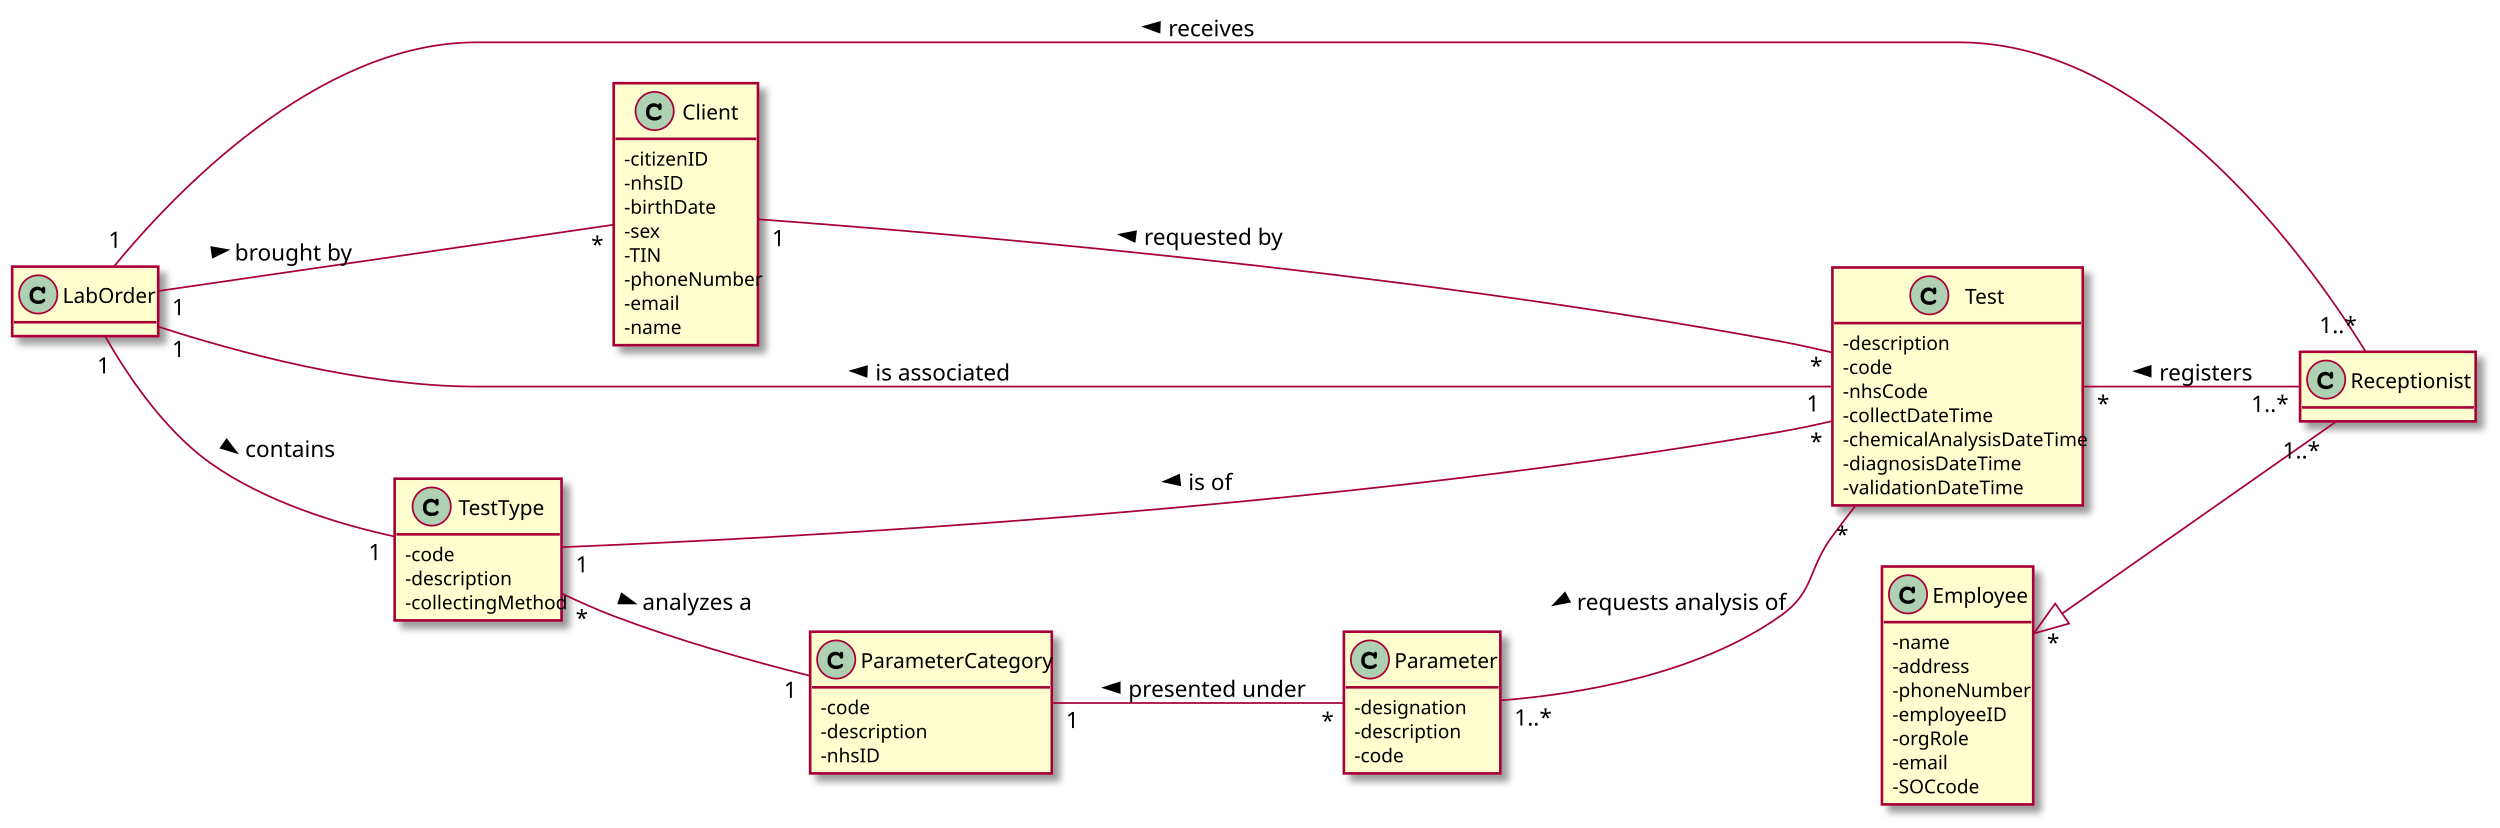
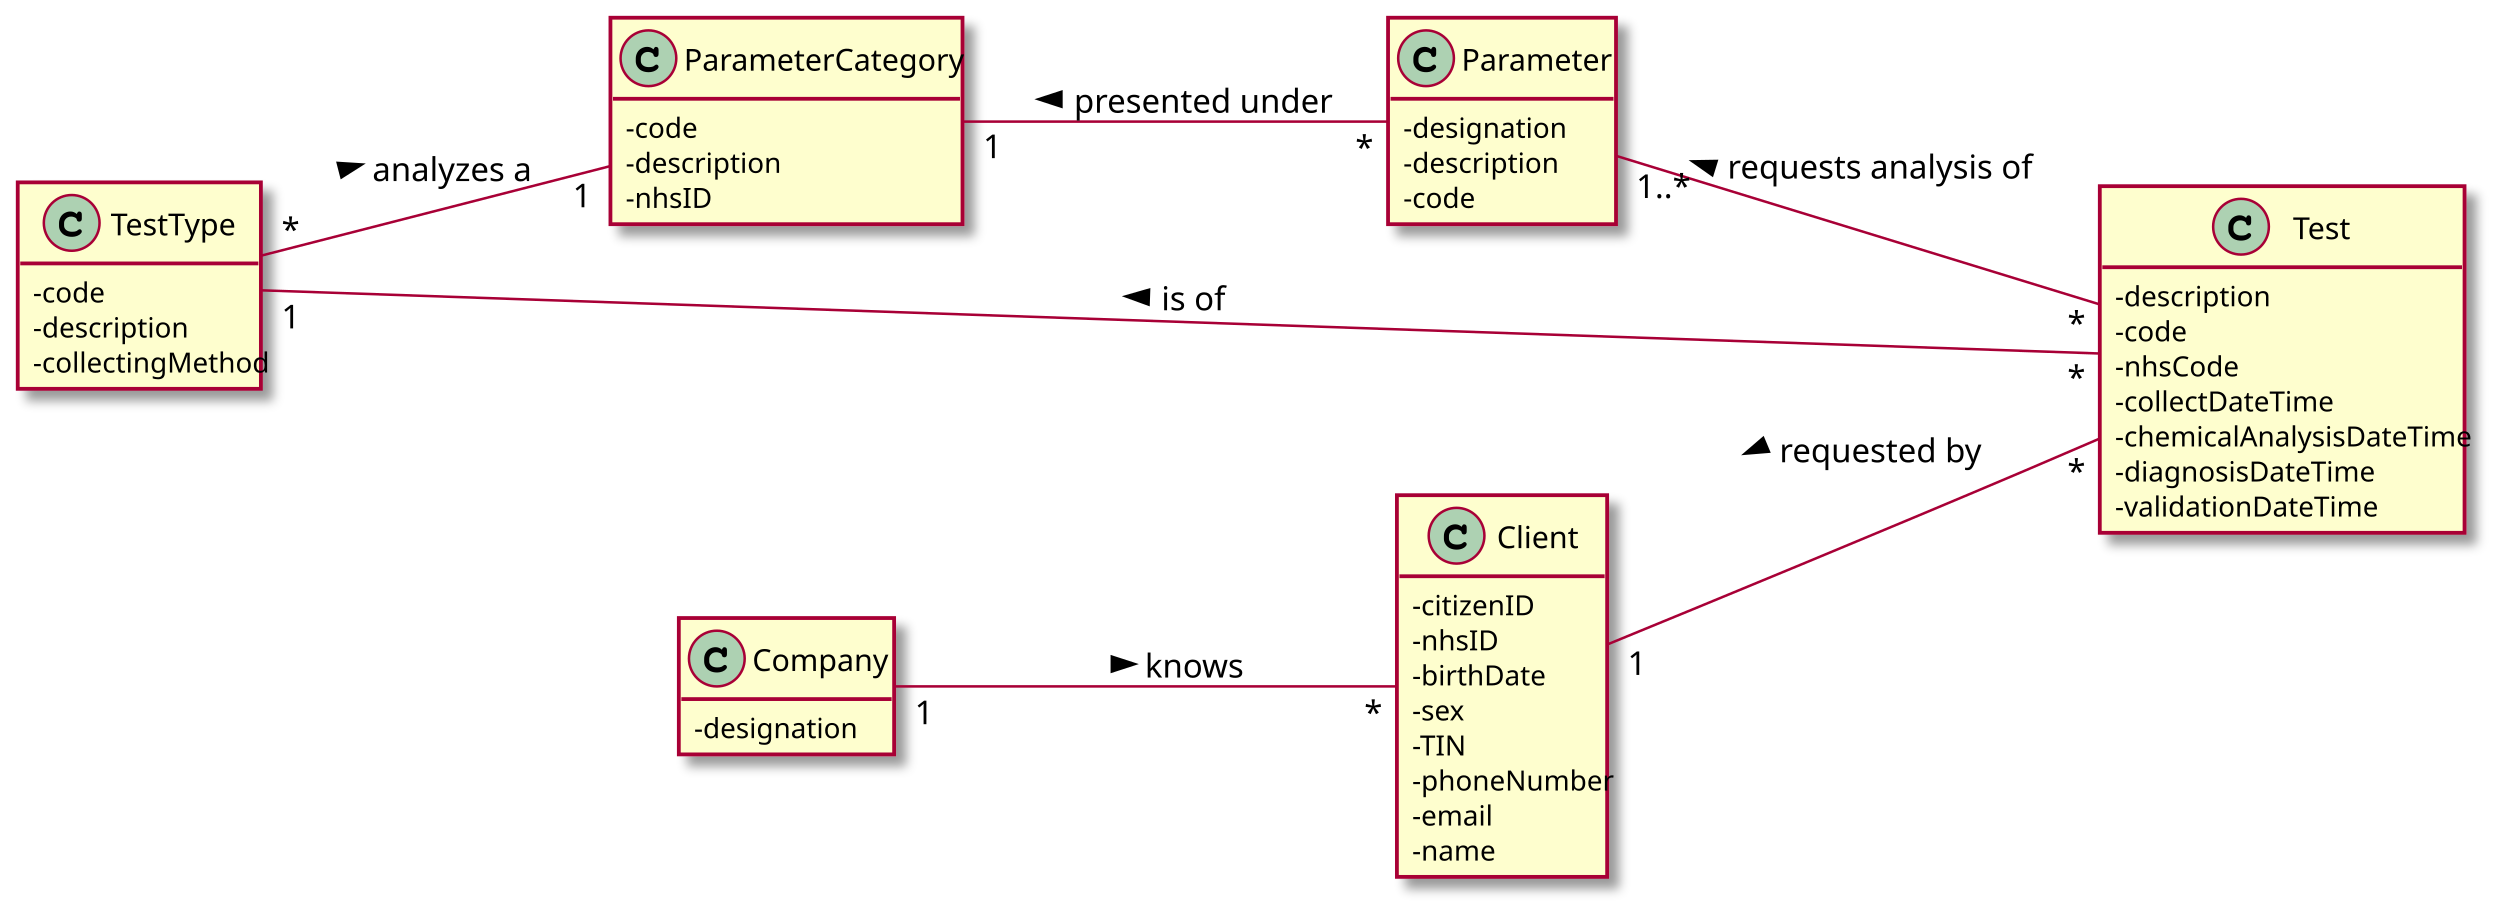
- <svg xmlns="http://www.w3.org/2000/svg" contentScriptType="application/ecmascript" contentStyleType="text/css" height="476px" preserveAspectRatio="none" style="width:1438px;height:476px;" version="1.1" viewBox="0 0 1438 476" width="1438px" zoomAndPan="magnify">
+ <svg xmlns="http://www.w3.org/2000/svg" contentScriptType="application/ecmascript" contentStyleType="text/css" height="360px" preserveAspectRatio="none" style="width:987px;height:360px;" version="1.1" viewBox="0 0 987 360" width="987px" zoomAndPan="magnify">
  <defs>
-     <filter height="300%" id="f10kpyje5a8ale" width="300%" x="-1" y="-1">
+     <filter height="300%" id="f1pniy5kfsr608" width="300%" x="-1" y="-1">
      <feGaussianBlur result="blurOut" stdDeviation="2.0" />
      <feColorMatrix in="blurOut" result="blurOut2" type="matrix" values="0 0 0 0 0 0 0 0 0 0 0 0 0 0 0 0 0 0 .4 0" />
      <feOffset dx="4.0" dy="4.0" in="blurOut2" result="blurOut3" />
      <feBlend in="SourceGraphic" in2="blurOut3" mode="normal" />
    </filter>
  </defs>
  <g>
-     <rect codeLine="42" fill="#FEFECE" filter="url(#f10kpyje5a8ale)" height="150.688" id="Client" style="stroke:#A80036;stroke-width:1.5;" width="83" x="353" y="47.856" />
-     <ellipse cx="376.55" cy="63.856" fill="#ADD1B2" rx="11" ry="11" style="stroke:#A80036;stroke-width:1.0;" />
-     <path d="M378.55,60.356 Q378.753,59.856 378.988,59.606 Q379.222,59.356 379.488,59.356 Q379.956,59.356 380.253,59.638 Q380.55,59.919 380.55,60.575 L380.55,62.138 Q380.55,62.794 380.269,63.075 Q379.988,63.356 379.55,63.356 Q379.159,63.356 378.909,63.185 Q378.659,63.013 378.55,62.56 Q378.503,62.247 378.331,62.075 Q378.019,61.747 377.456,61.56 Q376.894,61.356 376.331,61.356 Q375.628,61.356 375.034,61.638 Q374.456,61.919 374.003,62.544 Q373.55,63.169 373.55,64.028 L373.55,64.95 Q373.55,65.981 374.394,66.669 Q375.238,67.356 376.738,67.356 Q377.628,67.356 378.253,67.153 Q378.613,67.044 379.019,66.685 Q379.284,66.481 379.425,66.419 Q379.566,66.356 379.738,66.356 Q380.066,66.356 380.3,66.622 Q380.55,66.872 380.55,67.231 Q380.55,67.575 380.206,67.981 Q379.706,68.575 378.909,68.903 Q377.863,69.356 376.581,69.356 Q375.081,69.356 373.878,68.763 Q372.909,68.294 372.222,67.278 Q371.55,66.263 371.55,65.06 L371.55,63.966 Q371.55,62.716 372.144,61.622 Q372.753,60.528 373.8,59.95 Q374.863,59.356 376.05,59.356 Q376.769,59.356 377.394,59.606 Q378.019,59.856 378.55,60.356 Z " fill="#000000" />
-     <text fill="#000000" font-family="sans-serif" font-size="12" lengthAdjust="spacing" textLength="32" x="392.45" y="68.767">Client</text>
-     <line style="stroke:#A80036;stroke-width:1.5;" x1="354" x2="435" y1="79.856" y2="79.856" />
-     <text fill="#000000" font-family="sans-serif" font-size="11" lengthAdjust="spacing" textLength="44" x="359" y="95.275">-citizenID</text>
-     <text fill="#000000" font-family="sans-serif" font-size="11" lengthAdjust="spacing" textLength="31" x="359" y="109.111">-nhsID</text>
-     <text fill="#000000" font-family="sans-serif" font-size="11" lengthAdjust="spacing" textLength="47" x="359" y="122.947">-birthDate</text>
-     <text fill="#000000" font-family="sans-serif" font-size="11" lengthAdjust="spacing" textLength="22" x="359" y="136.783">-sex</text>
-     <text fill="#000000" font-family="sans-serif" font-size="11" lengthAdjust="spacing" textLength="19" x="359" y="150.619">-TIN</text>
-     <text fill="#000000" font-family="sans-serif" font-size="11" lengthAdjust="spacing" textLength="71" x="359" y="164.455">-phoneNumber</text>
-     <text fill="#000000" font-family="sans-serif" font-size="11" lengthAdjust="spacing" textLength="28" x="359" y="178.291">-email</text>
-     <text fill="#000000" font-family="sans-serif" font-size="11" lengthAdjust="spacing" textLength="30" x="359" y="192.127">-name</text>
-     <rect codeLine="53" fill="#FEFECE" filter="url(#f10kpyje5a8ale)" height="40" id="LabOrder" style="stroke:#A80036;stroke-width:1.5;" width="84" x="7" y="153.356" />
-     <ellipse cx="22" cy="169.356" fill="#ADD1B2" rx="11" ry="11" style="stroke:#A80036;stroke-width:1.0;" />
-     <path d="M24,165.856 Q24.203,165.356 24.438,165.106 Q24.672,164.856 24.938,164.856 Q25.406,164.856 25.703,165.138 Q26,165.419 26,166.075 L26,167.638 Q26,168.294 25.719,168.575 Q25.438,168.856 25,168.856 Q24.609,168.856 24.359,168.685 Q24.109,168.513 24,168.06 Q23.953,167.747 23.781,167.575 Q23.469,167.247 22.906,167.06 Q22.344,166.856 21.781,166.856 Q21.078,166.856 20.484,167.138 Q19.906,167.419 19.453,168.044 Q19,168.669 19,169.528 L19,170.45 Q19,171.481 19.844,172.169 Q20.688,172.856 22.188,172.856 Q23.078,172.856 23.703,172.653 Q24.062,172.544 24.469,172.185 Q24.734,171.981 24.875,171.919 Q25.016,171.856 25.188,171.856 Q25.516,171.856 25.75,172.122 Q26,172.372 26,172.731 Q26,173.075 25.656,173.481 Q25.156,174.075 24.359,174.403 Q23.312,174.856 22.031,174.856 Q20.531,174.856 19.328,174.263 Q18.359,173.794 17.672,172.778 Q17,171.763 17,170.56 L17,169.466 Q17,168.216 17.594,167.122 Q18.203,166.028 19.25,165.45 Q20.312,164.856 21.5,164.856 Q22.219,164.856 22.844,165.106 Q23.469,165.356 24,165.856 Z " fill="#000000" />
-     <text fill="#000000" font-family="sans-serif" font-size="12" lengthAdjust="spacing" textLength="52" x="36" y="174.267">LabOrder</text>
-     <line style="stroke:#A80036;stroke-width:1.5;" x1="8" x2="90" y1="185.356" y2="185.356" />
-     <rect codeLine="39" fill="#FEFECE" filter="url(#f10kpyje5a8ale)" height="40" id="Receptionist" style="stroke:#A80036;stroke-width:1.5;" width="101" x="1323" y="202.356" />
-     <ellipse cx="1338" cy="218.356" fill="#ADD1B2" rx="11" ry="11" style="stroke:#A80036;stroke-width:1.0;" />
-     <path d="M1340,214.856 Q1340.203,214.356 1340.438,214.106 Q1340.672,213.856 1340.938,213.856 Q1341.406,213.856 1341.703,214.138 Q1342,214.419 1342,215.075 L1342,216.638 Q1342,217.294 1341.719,217.575 Q1341.438,217.856 1341,217.856 Q1340.609,217.856 1340.359,217.685 Q1340.109,217.513 1340,217.06 Q1339.953,216.747 1339.781,216.575 Q1339.469,216.247 1338.906,216.06 Q1338.344,215.856 1337.781,215.856 Q1337.078,215.856 1336.484,216.138 Q1335.906,216.419 1335.453,217.044 Q1335,217.669 1335,218.528 L1335,219.45 Q1335,220.481 1335.844,221.169 Q1336.688,221.856 1338.188,221.856 Q1339.078,221.856 1339.703,221.653 Q1340.062,221.544 1340.469,221.185 Q1340.734,220.981 1340.875,220.919 Q1341.016,220.856 1341.188,220.856 Q1341.516,220.856 1341.75,221.122 Q1342,221.372 1342,221.731 Q1342,222.075 1341.656,222.481 Q1341.156,223.075 1340.359,223.403 Q1339.312,223.856 1338.031,223.856 Q1336.531,223.856 1335.328,223.263 Q1334.359,222.794 1333.672,221.778 Q1333,220.763 1333,219.56 L1333,218.466 Q1333,217.216 1333.594,216.122 Q1334.203,215.028 1335.25,214.45 Q1336.312,213.856 1337.5,213.856 Q1338.219,213.856 1338.844,214.106 Q1339.469,214.356 1340,214.856 Z " fill="#000000" />
-     <text fill="#000000" font-family="sans-serif" font-size="12" lengthAdjust="spacing" textLength="69" x="1352" y="223.267">Receptionist</text>
-     <line style="stroke:#A80036;stroke-width:1.5;" x1="1324" x2="1423" y1="234.356" y2="234.356" />
-     <rect codeLine="29" fill="#FEFECE" filter="url(#f10kpyje5a8ale)" height="136.852" id="Employee" style="stroke:#A80036;stroke-width:1.5;" width="87" x="1082.5" y="325.856" />
-     <ellipse cx="1097.5" cy="341.856" fill="#ADD1B2" rx="11" ry="11" style="stroke:#A80036;stroke-width:1.0;" />
-     <path d="M1099.5,338.356 Q1099.703,337.856 1099.938,337.606 Q1100.172,337.356 1100.438,337.356 Q1100.906,337.356 1101.203,337.638 Q1101.5,337.919 1101.5,338.575 L1101.5,340.138 Q1101.5,340.794 1101.219,341.075 Q1100.938,341.356 1100.5,341.356 Q1100.109,341.356 1099.859,341.185 Q1099.609,341.013 1099.5,340.56 Q1099.453,340.247 1099.281,340.075 Q1098.969,339.747 1098.406,339.56 Q1097.844,339.356 1097.281,339.356 Q1096.578,339.356 1095.984,339.638 Q1095.406,339.919 1094.953,340.544 Q1094.5,341.169 1094.5,342.028 L1094.5,342.95 Q1094.5,343.981 1095.344,344.669 Q1096.188,345.356 1097.688,345.356 Q1098.578,345.356 1099.203,345.153 Q1099.562,345.044 1099.969,344.685 Q1100.234,344.481 1100.375,344.419 Q1100.516,344.356 1100.688,344.356 Q1101.016,344.356 1101.25,344.622 Q1101.5,344.872 1101.5,345.231 Q1101.5,345.575 1101.156,345.981 Q1100.656,346.575 1099.859,346.903 Q1098.812,347.356 1097.531,347.356 Q1096.031,347.356 1094.828,346.763 Q1093.859,346.294 1093.172,345.278 Q1092.5,344.263 1092.5,343.06 L1092.5,341.966 Q1092.5,340.716 1093.094,339.622 Q1093.703,338.528 1094.75,337.95 Q1095.812,337.356 1097,337.356 Q1097.719,337.356 1098.344,337.606 Q1098.969,337.856 1099.5,338.356 Z " fill="#000000" />
-     <text fill="#000000" font-family="sans-serif" font-size="12" lengthAdjust="spacing" textLength="55" x="1111.5" y="346.767">Employee</text>
-     <line style="stroke:#A80036;stroke-width:1.5;" x1="1083.5" x2="1168.5" y1="357.856" y2="357.856" />
-     <text fill="#000000" font-family="sans-serif" font-size="11" lengthAdjust="spacing" textLength="30" x="1088.5" y="373.275">-name</text>
-     <text fill="#000000" font-family="sans-serif" font-size="11" lengthAdjust="spacing" textLength="44" x="1088.5" y="387.111">-address</text>
-     <text fill="#000000" font-family="sans-serif" font-size="11" lengthAdjust="spacing" textLength="71" x="1088.5" y="400.947">-phoneNumber</text>
-     <text fill="#000000" font-family="sans-serif" font-size="11" lengthAdjust="spacing" textLength="59" x="1088.5" y="414.783">-employeeID</text>
-     <text fill="#000000" font-family="sans-serif" font-size="11" lengthAdjust="spacing" textLength="41" x="1088.5" y="428.619">-orgRole</text>
-     <text fill="#000000" font-family="sans-serif" font-size="11" lengthAdjust="spacing" textLength="28" x="1088.5" y="442.455">-email</text>
-     <text fill="#000000" font-family="sans-serif" font-size="11" lengthAdjust="spacing" textLength="50" x="1088.5" y="456.291">-SOCcode</text>
-     <rect codeLine="56" fill="#FEFECE" filter="url(#f10kpyje5a8ale)" height="81.508" id="ParameterCategory" style="stroke:#A80036;stroke-width:1.5;" width="139" x="466" y="363.356" />
-     <ellipse cx="481" cy="379.356" fill="#ADD1B2" rx="11" ry="11" style="stroke:#A80036;stroke-width:1.0;" />
-     <path d="M483,375.856 Q483.203,375.356 483.438,375.106 Q483.672,374.856 483.938,374.856 Q484.406,374.856 484.703,375.138 Q485,375.419 485,376.075 L485,377.638 Q485,378.294 484.719,378.575 Q484.438,378.856 484,378.856 Q483.609,378.856 483.359,378.685 Q483.109,378.513 483,378.06 Q482.953,377.747 482.781,377.575 Q482.469,377.247 481.906,377.06 Q481.344,376.856 480.781,376.856 Q480.078,376.856 479.484,377.138 Q478.906,377.419 478.453,378.044 Q478,378.669 478,379.528 L478,380.45 Q478,381.481 478.844,382.169 Q479.688,382.856 481.188,382.856 Q482.078,382.856 482.703,382.653 Q483.062,382.544 483.469,382.185 Q483.734,381.981 483.875,381.919 Q484.016,381.856 484.188,381.856 Q484.516,381.856 484.75,382.122 Q485,382.372 485,382.731 Q485,383.075 484.656,383.481 Q484.156,384.075 483.359,384.403 Q482.312,384.856 481.031,384.856 Q479.531,384.856 478.328,384.263 Q477.359,383.794 476.672,382.778 Q476,381.763 476,380.56 L476,379.466 Q476,378.216 476.594,377.122 Q477.203,376.028 478.25,375.45 Q479.312,374.856 480.5,374.856 Q481.219,374.856 481.844,375.106 Q482.469,375.356 483,375.856 Z " fill="#000000" />
-     <text fill="#000000" font-family="sans-serif" font-size="12" lengthAdjust="spacing" textLength="107" x="495" y="384.267">ParameterCategory</text>
-     <line style="stroke:#A80036;stroke-width:1.5;" x1="467" x2="604" y1="395.356" y2="395.356" />
-     <text fill="#000000" font-family="sans-serif" font-size="11" lengthAdjust="spacing" textLength="28" x="472" y="410.775">-code</text>
-     <text fill="#000000" font-family="sans-serif" font-size="11" lengthAdjust="spacing" textLength="57" x="472" y="424.611">-description</text>
-     <text fill="#000000" font-family="sans-serif" font-size="11" lengthAdjust="spacing" textLength="31" x="472" y="438.447">-nhsID</text>
-     <rect codeLine="62" fill="#FEFECE" filter="url(#f10kpyje5a8ale)" height="81.508" id="Parameter" style="stroke:#A80036;stroke-width:1.5;" width="90" x="773" y="363.356" />
-     <ellipse cx="788" cy="379.356" fill="#ADD1B2" rx="11" ry="11" style="stroke:#A80036;stroke-width:1.0;" />
-     <path d="M790,375.856 Q790.203,375.356 790.438,375.106 Q790.672,374.856 790.938,374.856 Q791.406,374.856 791.703,375.138 Q792,375.419 792,376.075 L792,377.638 Q792,378.294 791.719,378.575 Q791.438,378.856 791,378.856 Q790.609,378.856 790.359,378.685 Q790.109,378.513 790,378.06 Q789.953,377.747 789.781,377.575 Q789.469,377.247 788.906,377.06 Q788.344,376.856 787.781,376.856 Q787.078,376.856 786.484,377.138 Q785.906,377.419 785.453,378.044 Q785,378.669 785,379.528 L785,380.45 Q785,381.481 785.844,382.169 Q786.688,382.856 788.188,382.856 Q789.078,382.856 789.703,382.653 Q790.062,382.544 790.469,382.185 Q790.734,381.981 790.875,381.919 Q791.016,381.856 791.188,381.856 Q791.516,381.856 791.75,382.122 Q792,382.372 792,382.731 Q792,383.075 791.656,383.481 Q791.156,384.075 790.359,384.403 Q789.312,384.856 788.031,384.856 Q786.531,384.856 785.328,384.263 Q784.359,383.794 783.672,382.778 Q783,381.763 783,380.56 L783,379.466 Q783,378.216 783.594,377.122 Q784.203,376.028 785.25,375.45 Q786.312,374.856 787.5,374.856 Q788.219,374.856 788.844,375.106 Q789.469,375.356 790,375.856 Z " fill="#000000" />
-     <text fill="#000000" font-family="sans-serif" font-size="12" lengthAdjust="spacing" textLength="58" x="802" y="384.267">Parameter</text>
-     <line style="stroke:#A80036;stroke-width:1.5;" x1="774" x2="862" y1="395.356" y2="395.356" />
-     <text fill="#000000" font-family="sans-serif" font-size="11" lengthAdjust="spacing" textLength="59" x="779" y="410.775">-designation</text>
-     <text fill="#000000" font-family="sans-serif" font-size="11" lengthAdjust="spacing" textLength="57" x="779" y="424.611">-description</text>
-     <text fill="#000000" font-family="sans-serif" font-size="11" lengthAdjust="spacing" textLength="28" x="779" y="438.447">-code</text>
-     <rect codeLine="68" fill="#FEFECE" filter="url(#f10kpyje5a8ale)" height="81.508" id="TestType" style="stroke:#A80036;stroke-width:1.5;" width="96" x="227" y="275.356" />
-     <ellipse cx="248.3" cy="291.356" fill="#ADD1B2" rx="11" ry="11" style="stroke:#A80036;stroke-width:1.0;" />
-     <path d="M250.3,287.856 Q250.503,287.356 250.738,287.106 Q250.972,286.856 251.238,286.856 Q251.706,286.856 252.003,287.138 Q252.3,287.419 252.3,288.075 L252.3,289.638 Q252.3,290.294 252.019,290.575 Q251.738,290.856 251.3,290.856 Q250.909,290.856 250.659,290.685 Q250.409,290.513 250.3,290.06 Q250.253,289.747 250.081,289.575 Q249.769,289.247 249.206,289.06 Q248.644,288.856 248.081,288.856 Q247.378,288.856 246.784,289.138 Q246.206,289.419 245.753,290.044 Q245.3,290.669 245.3,291.528 L245.3,292.45 Q245.3,293.481 246.144,294.169 Q246.988,294.856 248.488,294.856 Q249.378,294.856 250.003,294.653 Q250.363,294.544 250.769,294.185 Q251.034,293.981 251.175,293.919 Q251.316,293.856 251.488,293.856 Q251.816,293.856 252.05,294.122 Q252.3,294.372 252.3,294.731 Q252.3,295.075 251.956,295.481 Q251.456,296.075 250.659,296.403 Q249.613,296.856 248.331,296.856 Q246.831,296.856 245.628,296.263 Q244.659,295.794 243.972,294.778 Q243.3,293.763 243.3,292.56 L243.3,291.466 Q243.3,290.216 243.894,289.122 Q244.503,288.028 245.55,287.45 Q246.613,286.856 247.8,286.856 Q248.519,286.856 249.144,287.106 Q249.769,287.356 250.3,287.856 Z " fill="#000000" />
-     <text fill="#000000" font-family="sans-serif" font-size="12" lengthAdjust="spacing" textLength="50" x="263.7" y="296.267">TestType</text>
-     <line style="stroke:#A80036;stroke-width:1.5;" x1="228" x2="322" y1="307.356" y2="307.356" />
-     <text fill="#000000" font-family="sans-serif" font-size="11" lengthAdjust="spacing" textLength="28" x="233" y="322.775">-code</text>
-     <text fill="#000000" font-family="sans-serif" font-size="11" lengthAdjust="spacing" textLength="57" x="233" y="336.611">-description</text>
-     <text fill="#000000" font-family="sans-serif" font-size="11" lengthAdjust="spacing" textLength="84" x="233" y="350.447">-collectingMethod</text>
-     <rect codeLine="74" fill="#FEFECE" filter="url(#f10kpyje5a8ale)" height="136.852" id="Test" style="stroke:#A80036;stroke-width:1.5;" width="144" x="1054" y="153.856" />
-     <ellipse cx="1109.75" cy="169.856" fill="#ADD1B2" rx="11" ry="11" style="stroke:#A80036;stroke-width:1.0;" />
-     <path d="M1111.75,166.356 Q1111.953,165.856 1112.188,165.606 Q1112.422,165.356 1112.688,165.356 Q1113.156,165.356 1113.453,165.638 Q1113.75,165.919 1113.75,166.575 L1113.75,168.138 Q1113.75,168.794 1113.469,169.075 Q1113.188,169.356 1112.75,169.356 Q1112.359,169.356 1112.109,169.185 Q1111.859,169.013 1111.75,168.56 Q1111.703,168.247 1111.531,168.075 Q1111.219,167.747 1110.656,167.56 Q1110.094,167.356 1109.531,167.356 Q1108.828,167.356 1108.234,167.638 Q1107.656,167.919 1107.203,168.544 Q1106.75,169.169 1106.75,170.028 L1106.75,170.95 Q1106.75,171.981 1107.594,172.669 Q1108.438,173.356 1109.938,173.356 Q1110.828,173.356 1111.453,173.153 Q1111.812,173.044 1112.219,172.685 Q1112.484,172.481 1112.625,172.419 Q1112.766,172.356 1112.938,172.356 Q1113.266,172.356 1113.5,172.622 Q1113.75,172.872 1113.75,173.231 Q1113.75,173.575 1113.406,173.981 Q1112.906,174.575 1112.109,174.903 Q1111.062,175.356 1109.781,175.356 Q1108.281,175.356 1107.078,174.763 Q1106.109,174.294 1105.422,173.278 Q1104.75,172.263 1104.75,171.06 L1104.75,169.966 Q1104.75,168.716 1105.344,167.622 Q1105.953,166.528 1107,165.95 Q1108.062,165.356 1109.25,165.356 Q1109.969,165.356 1110.594,165.606 Q1111.219,165.856 1111.75,166.356 Z " fill="#000000" />
-     <text fill="#000000" font-family="sans-serif" font-size="12" lengthAdjust="spacing" textLength="24" x="1130.25" y="174.767">Test</text>
-     <line style="stroke:#A80036;stroke-width:1.5;" x1="1055" x2="1197" y1="185.856" y2="185.856" />
-     <text fill="#000000" font-family="sans-serif" font-size="11" lengthAdjust="spacing" textLength="57" x="1060" y="201.275">-description</text>
-     <text fill="#000000" font-family="sans-serif" font-size="11" lengthAdjust="spacing" textLength="28" x="1060" y="215.111">-code</text>
-     <text fill="#000000" font-family="sans-serif" font-size="11" lengthAdjust="spacing" textLength="47" x="1060" y="228.947">-nhsCode</text>
-     <text fill="#000000" font-family="sans-serif" font-size="11" lengthAdjust="spacing" textLength="79" x="1060" y="242.783">-collectDateTime</text>
-     <text fill="#000000" font-family="sans-serif" font-size="11" lengthAdjust="spacing" textLength="132" x="1060" y="256.619">-chemicalAnalysisDateTime</text>
-     <text fill="#000000" font-family="sans-serif" font-size="11" lengthAdjust="spacing" textLength="94" x="1060" y="270.455">-diagnosisDateTime</text>
-     <text fill="#000000" font-family="sans-serif" font-size="11" lengthAdjust="spacing" textLength="93" x="1060" y="284.291">-validationDateTime</text>
-     <path codeLine="17" d="M91.09,167.376 C157.34,157.736 286.96,138.866 352.89,129.266 " fill="none" id="LabOrder-Client" style="stroke:#A80036;stroke-width:1.0;" />
-     <polygon fill="#000000" points="130.948,143.812,121.574,142.207,122.421,148.023,130.948,143.812" style="stroke:#000000;stroke-width:1.0;" />
-     <text fill="#000000" font-family="sans-serif" font-size="13" lengthAdjust="spacing" textLength="61" x="135" y="149.852">brought by</text>
-     <text fill="#000000" font-family="sans-serif" font-size="13" lengthAdjust="spacing" textLength="7" x="98.926" y="181.249">1</text>
-     <text fill="#000000" font-family="sans-serif" font-size="13" lengthAdjust="spacing" textLength="5" x="340.033" y="145.298">*</text>
-     <path codeLine="18" d="M65.55,153.266 C98.94,112.586 181.99,24.356 274,24.356 C274,24.356 274,24.356 1127,24.356 C1239.52,24.356 1329.59,151.946 1360.75,202.286 " fill="none" id="LabOrder-Receptionist" style="stroke:#A80036;stroke-width:1.0;" />
-     <polygon fill="#000000" points="658.004,15.343,666.931,18.622,667.153,12.748,658.004,15.343" style="stroke:#000000;stroke-width:1.0;" />
-     <text fill="#000000" font-family="sans-serif" font-size="13" lengthAdjust="spacing" textLength="47" x="672" y="20.852">receives</text>
-     <text fill="#000000" font-family="sans-serif" font-size="13" lengthAdjust="spacing" textLength="7" x="62.383" y="142.562">1</text>
-     <text fill="#000000" font-family="sans-serif" font-size="13" lengthAdjust="spacing" textLength="20" x="1334.067" y="191.588">1..*</text>
-     <path codeLine="19" d="M1186.18,352.896 C1236.01,317.986 1305.14,269.546 1343.65,242.566 " fill="none" id="Employee-backto-Receptionist" style="stroke:#A80036;stroke-width:1.0;" />
-     <polygon fill="none" points="1190.16,358.656,1169.76,364.396,1182.13,347.186,1190.16,358.656" style="stroke:#A80036;stroke-width:1.0;" />
-     <text fill="#000000" font-family="sans-serif" font-size="13" lengthAdjust="spacing" textLength="5" x="1177.422" y="374.296">*</text>
-     <text fill="#000000" font-family="sans-serif" font-size="13" lengthAdjust="spacing" textLength="20" x="1312.94" y="263.69">1..*</text>
-     <path codeLine="20" d="M91.11,187.926 C135.59,202.366 208.91,222.356 274,222.356 C274,222.356 274,222.356 819,222.356 C899.48,222.356 991.88,222.356 1053.89,222.356 " fill="none" id="LabOrder-Test" style="stroke:#A80036;stroke-width:1.0;" />
-     <polygon fill="#000000" points="489.503,213.353,498.438,216.614,498.647,210.74,489.503,213.353" style="stroke:#000000;stroke-width:1.0;" />
-     <text fill="#000000" font-family="sans-serif" font-size="13" lengthAdjust="spacing" textLength="77" x="503.5" y="218.852">is associated</text>
-     <text fill="#000000" font-family="sans-serif" font-size="13" lengthAdjust="spacing" textLength="7" x="98.949" y="205.331">1</text>
-     <text fill="#000000" font-family="sans-serif" font-size="13" lengthAdjust="spacing" textLength="7" x="1039.093" y="236.702">1</text>
-     <path codeLine="21" d="M60.61,193.676 C72.6,214.726 94,247.186 121,266.356 C152.56,288.756 194.75,301.556 226.84,308.586 " fill="none" id="LabOrder-TestType" style="stroke:#A80036;stroke-width:1.0;" />
-     <polygon fill="#000000" points="136.113,260.375,130.344,252.815,127.001,257.65,136.113,260.375" style="stroke:#000000;stroke-width:1.0;" />
-     <text fill="#000000" font-family="sans-serif" font-size="13" lengthAdjust="spacing" textLength="49" x="141" y="262.852">contains</text>
-     <text fill="#000000" font-family="sans-serif" font-size="13" lengthAdjust="spacing" textLength="7" x="55.79" y="214.83">1</text>
-     <text fill="#000000" font-family="sans-serif" font-size="13" lengthAdjust="spacing" textLength="7" x="211.93" y="322.181">1</text>
-     <path codeLine="22" d="M323.02,341.306 C332.78,345.996 343.11,350.596 353,354.356 C389.5,368.246 431.48,380.066 465.86,388.716 " fill="none" id="TestType-ParameterCategory" style="stroke:#A80036;stroke-width:1.0;" />
-     <polygon fill="#000000" points="365.245,347.107,357.587,341.469,355.735,347.047,365.245,347.107" style="stroke:#000000;stroke-width:1.0;" />
-     <text fill="#000000" font-family="sans-serif" font-size="13" lengthAdjust="spacing" textLength="63" x="369.5" y="350.852">analyzes a</text>
-     <text fill="#000000" font-family="sans-serif" font-size="13" lengthAdjust="spacing" textLength="5" x="331.072" y="360.12">*</text>
-     <text fill="#000000" font-family="sans-serif" font-size="13" lengthAdjust="spacing" textLength="7" x="450.86" y="401.422">1</text>
-     <path codeLine="23" d="M323.17,314.706 C441.75,309.996 761.56,293.756 1024,248.356 C1033.72,246.676 1043.88,244.526 1053.86,242.196 " fill="none" id="TestType-Test" style="stroke:#A80036;stroke-width:1.0;" />
-     <polygon fill="#000000" points="669.524,277.026,678.816,279.057,678.235,273.208,669.524,277.026" style="stroke:#000000;stroke-width:1.0;" />
-     <text fill="#000000" font-family="sans-serif" font-size="13" lengthAdjust="spacing" textLength="24" x="683.5" y="281.852">is of</text>
-     <text fill="#000000" font-family="sans-serif" font-size="13" lengthAdjust="spacing" textLength="7" x="331.082" y="329.238">1</text>
-     <text fill="#000000" font-family="sans-serif" font-size="13" lengthAdjust="spacing" textLength="5" x="1041.163" y="258.588">*</text>
-     <path codeLine="24" d="M605.12,404.356 C657.34,404.356 727.68,404.356 772.7,404.356 " fill="none" id="ParameterCategory-Parameter" style="stroke:#A80036;stroke-width:1.0;" />
-     <polygon fill="#000000" points="635,395.532,644.045,398.471,644.045,392.593,635,395.532" style="stroke:#000000;stroke-width:1.0;" />
-     <text fill="#000000" font-family="sans-serif" font-size="13" lengthAdjust="spacing" textLength="93" x="649" y="400.852">presented under</text>
-     <text fill="#000000" font-family="sans-serif" font-size="13" lengthAdjust="spacing" textLength="7" x="613.117" y="418.773">1</text>
-     <text fill="#000000" font-family="sans-serif" font-size="13" lengthAdjust="spacing" textLength="5" x="760.082" y="419.194">*</text>
-     <path codeLine="25" d="M863.27,402.856 C907.62,399.356 976.01,388.326 1024,354.356 C1043.92,340.256 1039.54,328.016 1054,308.356 C1058.13,302.736 1062.5,297.006 1066.97,291.286 " fill="none" id="Parameter-Test" style="stroke:#A80036;stroke-width:1.0;" />
-     <polygon fill="#000000" points="893.615,347.934,902.96,346.167,900.136,341.011,893.615,347.934" style="stroke:#000000;stroke-width:1.0;" />
-     <text fill="#000000" font-family="sans-serif" font-size="13" lengthAdjust="spacing" textLength="116" x="907" y="350.852">requests analysis of</text>
-     <text fill="#000000" font-family="sans-serif" font-size="13" lengthAdjust="spacing" textLength="20" x="871.042" y="417.325">1..*</text>
-     <text fill="#000000" font-family="sans-serif" font-size="13" lengthAdjust="spacing" textLength="5" x="1056.105" y="312.138">*</text>
-     <path codeLine="26" d="M1198.01,222.356 C1237.94,222.356 1286.82,222.356 1322.68,222.356 " fill="none" id="Test-Receptionist" style="stroke:#A80036;stroke-width:1.0;" />
-     <polygon fill="#000000" points="1228,213.532,1237.045,216.471,1237.045,210.593,1228,213.532" style="stroke:#000000;stroke-width:1.0;" />
-     <text fill="#000000" font-family="sans-serif" font-size="13" lengthAdjust="spacing" textLength="50" x="1242" y="218.852">registers</text>
-     <text fill="#000000" font-family="sans-serif" font-size="13" lengthAdjust="spacing" textLength="5" x="1206.159" y="236.754">*</text>
-     <text fill="#000000" font-family="sans-serif" font-size="13" lengthAdjust="spacing" textLength="20" x="1294.887" y="236.899">1..*</text>
-     <path codeLine="27" d="M436.23,126.156 C536.71,133.466 804.22,155.506 1024,196.356 C1033.7,198.156 1043.85,200.376 1053.82,202.746 " fill="none" id="Client-Test" style="stroke:#A80036;stroke-width:1.0;" />
-     <polygon fill="#000000" points="644.038,134.917,652.653,138.947,653.376,133.113,644.038,134.917" style="stroke:#000000;stroke-width:1.0;" />
-     <text fill="#000000" font-family="sans-serif" font-size="13" lengthAdjust="spacing" textLength="75" x="658" y="140.852">requested by</text>
-     <text fill="#000000" font-family="sans-serif" font-size="13" lengthAdjust="spacing" textLength="7" x="444.004" y="141.565">1</text>
-     <text fill="#000000" font-family="sans-serif" font-size="13" lengthAdjust="spacing" textLength="5" x="1041.119" y="215.07">*</text>
+     <rect codeLine="26" fill="#FEFECE" filter="url(#f1pniy5kfsr608)" height="150.688" id="Client" style="stroke:#A80036;stroke-width:1.5;" width="83" x="551.5" y="195.5" />
+     <ellipse cx="575.05" cy="211.5" fill="#ADD1B2" rx="11" ry="11" style="stroke:#A80036;stroke-width:1.0;" />
+     <path d="M577.05,208 Q577.253,207.5 577.487,207.25 Q577.722,207 577.987,207 Q578.456,207 578.753,207.281 Q579.05,207.562 579.05,208.219 L579.05,209.781 Q579.05,210.438 578.769,210.719 Q578.487,211 578.05,211 Q577.659,211 577.409,210.828 Q577.159,210.656 577.05,210.203 Q577.003,209.891 576.831,209.719 Q576.519,209.391 575.956,209.203 Q575.394,209 574.831,209 Q574.128,209 573.534,209.281 Q572.956,209.562 572.503,210.188 Q572.05,210.812 572.05,211.672 L572.05,212.594 Q572.05,213.625 572.894,214.312 Q573.737,215 575.237,215 Q576.128,215 576.753,214.797 Q577.112,214.688 577.519,214.328 Q577.784,214.125 577.925,214.062 Q578.066,214 578.237,214 Q578.566,214 578.8,214.266 Q579.05,214.516 579.05,214.875 Q579.05,215.219 578.706,215.625 Q578.206,216.219 577.409,216.547 Q576.362,217 575.081,217 Q573.581,217 572.378,216.406 Q571.409,215.938 570.722,214.922 Q570.05,213.906 570.05,212.703 L570.05,211.609 Q570.05,210.359 570.644,209.266 Q571.253,208.172 572.3,207.594 Q573.362,207 574.55,207 Q575.269,207 575.894,207.25 Q576.519,207.5 577.05,208 Z " fill="#000000" />
+     <text fill="#000000" font-family="sans-serif" font-size="12" lengthAdjust="spacing" textLength="32" x="590.95" y="216.41">Client</text>
+     <line style="stroke:#A80036;stroke-width:1.5;" x1="552.5" x2="633.5" y1="227.5" y2="227.5" />
+     <text fill="#000000" font-family="sans-serif" font-size="11" lengthAdjust="spacing" textLength="44" x="557.5" y="242.919">-citizenID</text>
+     <text fill="#000000" font-family="sans-serif" font-size="11" lengthAdjust="spacing" textLength="31" x="557.5" y="256.755">-nhsID</text>
+     <text fill="#000000" font-family="sans-serif" font-size="11" lengthAdjust="spacing" textLength="47" x="557.5" y="270.591">-birthDate</text>
+     <text fill="#000000" font-family="sans-serif" font-size="11" lengthAdjust="spacing" textLength="22" x="557.5" y="284.427">-sex</text>
+     <text fill="#000000" font-family="sans-serif" font-size="11" lengthAdjust="spacing" textLength="19" x="557.5" y="298.263">-TIN</text>
+     <text fill="#000000" font-family="sans-serif" font-size="11" lengthAdjust="spacing" textLength="71" x="557.5" y="312.099">-phoneNumber</text>
+     <text fill="#000000" font-family="sans-serif" font-size="11" lengthAdjust="spacing" textLength="28" x="557.5" y="325.935">-email</text>
+     <text fill="#000000" font-family="sans-serif" font-size="11" lengthAdjust="spacing" textLength="30" x="557.5" y="339.771">-name</text>
+     <rect codeLine="22" fill="#FEFECE" filter="url(#f1pniy5kfsr608)" height="53.836" id="Company" style="stroke:#A80036;stroke-width:1.5;" width="85" x="268" y="244" />
+     <ellipse cx="283" cy="260" fill="#ADD1B2" rx="11" ry="11" style="stroke:#A80036;stroke-width:1.0;" />
+     <path d="M285,256.5 Q285.203,256 285.438,255.75 Q285.672,255.5 285.938,255.5 Q286.406,255.5 286.703,255.781 Q287,256.062 287,256.719 L287,258.281 Q287,258.938 286.719,259.219 Q286.438,259.5 286,259.5 Q285.609,259.5 285.359,259.328 Q285.109,259.156 285,258.703 Q284.953,258.391 284.781,258.219 Q284.469,257.891 283.906,257.703 Q283.344,257.5 282.781,257.5 Q282.078,257.5 281.484,257.781 Q280.906,258.062 280.453,258.688 Q280,259.312 280,260.172 L280,261.094 Q280,262.125 280.844,262.812 Q281.688,263.5 283.188,263.5 Q284.078,263.5 284.703,263.297 Q285.062,263.188 285.469,262.828 Q285.734,262.625 285.875,262.562 Q286.016,262.5 286.188,262.5 Q286.516,262.5 286.75,262.766 Q287,263.016 287,263.375 Q287,263.719 286.656,264.125 Q286.156,264.719 285.359,265.047 Q284.312,265.5 283.031,265.5 Q281.531,265.5 280.328,264.906 Q279.359,264.438 278.672,263.422 Q278,262.406 278,261.203 L278,260.109 Q278,258.859 278.594,257.766 Q279.203,256.672 280.25,256.094 Q281.312,255.5 282.5,255.5 Q283.219,255.5 283.844,255.75 Q284.469,256 285,256.5 Z " fill="#000000" />
+     <text fill="#000000" font-family="sans-serif" font-size="12" lengthAdjust="spacing" textLength="53" x="297" y="264.91">Company</text>
+     <line style="stroke:#A80036;stroke-width:1.5;" x1="269" x2="352" y1="276" y2="276" />
+     <text fill="#000000" font-family="sans-serif" font-size="11" lengthAdjust="spacing" textLength="59" x="274" y="291.419">-designation</text>
+     <rect codeLine="37" fill="#FEFECE" filter="url(#f1pniy5kfsr608)" height="81.508" id="ParameterCategory" style="stroke:#A80036;stroke-width:1.5;" width="139" x="241" y="7" />
+     <ellipse cx="256" cy="23" fill="#ADD1B2" rx="11" ry="11" style="stroke:#A80036;stroke-width:1.0;" />
+     <path d="M258,19.5 Q258.203,19 258.438,18.75 Q258.672,18.5 258.938,18.5 Q259.406,18.5 259.703,18.781 Q260,19.062 260,19.719 L260,21.281 Q260,21.938 259.719,22.219 Q259.438,22.5 259,22.5 Q258.609,22.5 258.359,22.328 Q258.109,22.156 258,21.703 Q257.953,21.391 257.781,21.219 Q257.469,20.891 256.906,20.703 Q256.344,20.5 255.781,20.5 Q255.078,20.5 254.484,20.781 Q253.906,21.062 253.453,21.688 Q253,22.312 253,23.172 L253,24.094 Q253,25.125 253.844,25.812 Q254.688,26.5 256.188,26.5 Q257.078,26.5 257.703,26.297 Q258.062,26.188 258.469,25.828 Q258.734,25.625 258.875,25.562 Q259.016,25.5 259.188,25.5 Q259.516,25.5 259.75,25.766 Q260,26.016 260,26.375 Q260,26.719 259.656,27.125 Q259.156,27.719 258.359,28.047 Q257.312,28.5 256.031,28.5 Q254.531,28.5 253.328,27.906 Q252.359,27.438 251.672,26.422 Q251,25.406 251,24.203 L251,23.109 Q251,21.859 251.594,20.766 Q252.203,19.672 253.25,19.094 Q254.312,18.5 255.5,18.5 Q256.219,18.5 256.844,18.75 Q257.469,19 258,19.5 Z " fill="#000000" />
+     <text fill="#000000" font-family="sans-serif" font-size="12" lengthAdjust="spacing" textLength="107" x="270" y="27.91">ParameterCategory</text>
+     <line style="stroke:#A80036;stroke-width:1.5;" x1="242" x2="379" y1="39" y2="39" />
+     <text fill="#000000" font-family="sans-serif" font-size="11" lengthAdjust="spacing" textLength="28" x="247" y="54.419">-code</text>
+     <text fill="#000000" font-family="sans-serif" font-size="11" lengthAdjust="spacing" textLength="57" x="247" y="68.255">-description</text>
+     <text fill="#000000" font-family="sans-serif" font-size="11" lengthAdjust="spacing" textLength="31" x="247" y="82.091">-nhsID</text>
+     <rect codeLine="43" fill="#FEFECE" filter="url(#f1pniy5kfsr608)" height="81.508" id="Parameter" style="stroke:#A80036;stroke-width:1.5;" width="90" x="548" y="7" />
+     <ellipse cx="563" cy="23" fill="#ADD1B2" rx="11" ry="11" style="stroke:#A80036;stroke-width:1.0;" />
+     <path d="M565,19.5 Q565.203,19 565.438,18.75 Q565.672,18.5 565.938,18.5 Q566.406,18.5 566.703,18.781 Q567,19.062 567,19.719 L567,21.281 Q567,21.938 566.719,22.219 Q566.438,22.5 566,22.5 Q565.609,22.5 565.359,22.328 Q565.109,22.156 565,21.703 Q564.953,21.391 564.781,21.219 Q564.469,20.891 563.906,20.703 Q563.344,20.5 562.781,20.5 Q562.078,20.5 561.484,20.781 Q560.906,21.062 560.453,21.688 Q560,22.312 560,23.172 L560,24.094 Q560,25.125 560.844,25.812 Q561.688,26.5 563.188,26.5 Q564.078,26.5 564.703,26.297 Q565.062,26.188 565.469,25.828 Q565.734,25.625 565.875,25.562 Q566.016,25.5 566.188,25.5 Q566.516,25.5 566.75,25.766 Q567,26.016 567,26.375 Q567,26.719 566.656,27.125 Q566.156,27.719 565.359,28.047 Q564.312,28.5 563.031,28.5 Q561.531,28.5 560.328,27.906 Q559.359,27.438 558.672,26.422 Q558,25.406 558,24.203 L558,23.109 Q558,21.859 558.594,20.766 Q559.203,19.672 560.25,19.094 Q561.312,18.5 562.5,18.5 Q563.219,18.5 563.844,18.75 Q564.469,19 565,19.5 Z " fill="#000000" />
+     <text fill="#000000" font-family="sans-serif" font-size="12" lengthAdjust="spacing" textLength="58" x="577" y="27.91">Parameter</text>
+     <line style="stroke:#A80036;stroke-width:1.5;" x1="549" x2="637" y1="39" y2="39" />
+     <text fill="#000000" font-family="sans-serif" font-size="11" lengthAdjust="spacing" textLength="59" x="554" y="54.419">-designation</text>
+     <text fill="#000000" font-family="sans-serif" font-size="11" lengthAdjust="spacing" textLength="57" x="554" y="68.255">-description</text>
+     <text fill="#000000" font-family="sans-serif" font-size="11" lengthAdjust="spacing" textLength="28" x="554" y="82.091">-code</text>
+     <rect codeLine="49" fill="#FEFECE" filter="url(#f1pniy5kfsr608)" height="81.508" id="TestType" style="stroke:#A80036;stroke-width:1.5;" width="96" x="7" y="72" />
+     <ellipse cx="28.3" cy="88" fill="#ADD1B2" rx="11" ry="11" style="stroke:#A80036;stroke-width:1.0;" />
+     <path d="M30.3,84.5 Q30.503,84 30.738,83.75 Q30.972,83.5 31.238,83.5 Q31.706,83.5 32.003,83.781 Q32.3,84.062 32.3,84.719 L32.3,86.281 Q32.3,86.938 32.019,87.219 Q31.738,87.5 31.3,87.5 Q30.909,87.5 30.659,87.328 Q30.409,87.156 30.3,86.703 Q30.253,86.391 30.081,86.219 Q29.769,85.891 29.206,85.703 Q28.644,85.5 28.081,85.5 Q27.378,85.5 26.784,85.781 Q26.206,86.062 25.753,86.688 Q25.3,87.312 25.3,88.172 L25.3,89.094 Q25.3,90.125 26.144,90.812 Q26.988,91.5 28.488,91.5 Q29.378,91.5 30.003,91.297 Q30.363,91.188 30.769,90.828 Q31.034,90.625 31.175,90.562 Q31.316,90.5 31.488,90.5 Q31.816,90.5 32.05,90.766 Q32.3,91.016 32.3,91.375 Q32.3,91.719 31.956,92.125 Q31.456,92.719 30.659,93.047 Q29.613,93.5 28.331,93.5 Q26.831,93.5 25.628,92.906 Q24.659,92.438 23.972,91.422 Q23.3,90.406 23.3,89.203 L23.3,88.109 Q23.3,86.859 23.894,85.766 Q24.503,84.672 25.55,84.094 Q26.613,83.5 27.8,83.5 Q28.519,83.5 29.144,83.75 Q29.769,84 30.3,84.5 Z " fill="#000000" />
+     <text fill="#000000" font-family="sans-serif" font-size="12" lengthAdjust="spacing" textLength="50" x="43.7" y="92.91">TestType</text>
+     <line style="stroke:#A80036;stroke-width:1.5;" x1="8" x2="102" y1="104" y2="104" />
+     <text fill="#000000" font-family="sans-serif" font-size="11" lengthAdjust="spacing" textLength="28" x="13" y="119.419">-code</text>
+     <text fill="#000000" font-family="sans-serif" font-size="11" lengthAdjust="spacing" textLength="57" x="13" y="133.255">-description</text>
+     <text fill="#000000" font-family="sans-serif" font-size="11" lengthAdjust="spacing" textLength="84" x="13" y="147.091">-collectingMethod</text>
+     <rect codeLine="55" fill="#FEFECE" filter="url(#f1pniy5kfsr608)" height="136.852" id="Test" style="stroke:#A80036;stroke-width:1.5;" width="144" x="829" y="73.5" />
+     <ellipse cx="884.75" cy="89.5" fill="#ADD1B2" rx="11" ry="11" style="stroke:#A80036;stroke-width:1.0;" />
+     <path d="M886.75,86 Q886.953,85.5 887.188,85.25 Q887.422,85 887.688,85 Q888.156,85 888.453,85.281 Q888.75,85.562 888.75,86.219 L888.75,87.781 Q888.75,88.438 888.469,88.719 Q888.188,89 887.75,89 Q887.359,89 887.109,88.828 Q886.859,88.656 886.75,88.203 Q886.703,87.891 886.531,87.719 Q886.219,87.391 885.656,87.203 Q885.094,87 884.531,87 Q883.828,87 883.234,87.281 Q882.656,87.562 882.203,88.188 Q881.75,88.812 881.75,89.672 L881.75,90.594 Q881.75,91.625 882.594,92.312 Q883.438,93 884.938,93 Q885.828,93 886.453,92.797 Q886.812,92.688 887.219,92.328 Q887.484,92.125 887.625,92.062 Q887.766,92 887.938,92 Q888.266,92 888.5,92.266 Q888.75,92.516 888.75,92.875 Q888.75,93.219 888.406,93.625 Q887.906,94.219 887.109,94.547 Q886.062,95 884.781,95 Q883.281,95 882.078,94.406 Q881.109,93.938 880.422,92.922 Q879.75,91.906 879.75,90.703 L879.75,89.609 Q879.75,88.359 880.344,87.266 Q880.953,86.172 882,85.594 Q883.062,85 884.25,85 Q884.969,85 885.594,85.25 Q886.219,85.5 886.75,86 Z " fill="#000000" />
+     <text fill="#000000" font-family="sans-serif" font-size="12" lengthAdjust="spacing" textLength="24" x="905.25" y="94.41">Test</text>
+     <line style="stroke:#A80036;stroke-width:1.5;" x1="830" x2="972" y1="105.5" y2="105.5" />
+     <text fill="#000000" font-family="sans-serif" font-size="11" lengthAdjust="spacing" textLength="57" x="835" y="120.919">-description</text>
+     <text fill="#000000" font-family="sans-serif" font-size="11" lengthAdjust="spacing" textLength="28" x="835" y="134.755">-code</text>
+     <text fill="#000000" font-family="sans-serif" font-size="11" lengthAdjust="spacing" textLength="47" x="835" y="148.591">-nhsCode</text>
+     <text fill="#000000" font-family="sans-serif" font-size="11" lengthAdjust="spacing" textLength="79" x="835" y="162.427">-collectDateTime</text>
+     <text fill="#000000" font-family="sans-serif" font-size="11" lengthAdjust="spacing" textLength="132" x="835" y="176.263">-chemicalAnalysisDateTime</text>
+     <text fill="#000000" font-family="sans-serif" font-size="11" lengthAdjust="spacing" textLength="94" x="835" y="190.099">-diagnosisDateTime</text>
+     <text fill="#000000" font-family="sans-serif" font-size="11" lengthAdjust="spacing" textLength="93" x="835" y="203.935">-validationDateTime</text>
+     <path codeLine="15" d="M103.09,100.93 C141.75,91.01 197.03,76.84 240.66,65.65 " fill="none" id="TestType-ParameterCategory" style="stroke:#A80036;stroke-width:1.0;" />
+     <polygon fill="#000000" points="142.843,64.934,133.352,64.334,134.812,70.027,142.843,64.934" style="stroke:#000000;stroke-width:1.0;" />
+     <text fill="#000000" font-family="sans-serif" font-size="13" lengthAdjust="spacing" textLength="63" x="147" y="71.495">analyzes a</text>
+     <text fill="#000000" font-family="sans-serif" font-size="13" lengthAdjust="spacing" textLength="5" x="111.153" y="95.294">*</text>
+     <text fill="#000000" font-family="sans-serif" font-size="13" lengthAdjust="spacing" textLength="7" x="226.097" y="81.834">1</text>
+     <path codeLine="16" d="M103.19,114.62 C243.87,119.46 661.04,133.79 828.88,139.56 " fill="none" id="TestType-Test" style="stroke:#A80036;stroke-width:1.0;" />
+     <polygon fill="#000000" points="444.503,117.004,453.442,120.252,453.644,114.377,444.503,117.004" style="stroke:#000000;stroke-width:1.0;" />
+     <text fill="#000000" font-family="sans-serif" font-size="13" lengthAdjust="spacing" textLength="24" x="458.5" y="122.495">is of</text>
+     <text fill="#000000" font-family="sans-serif" font-size="13" lengthAdjust="spacing" textLength="7" x="111.105" y="129.653">1</text>
+     <text fill="#000000" font-family="sans-serif" font-size="13" lengthAdjust="spacing" textLength="5" x="816.185" y="153.654">*</text>
+     <path codeLine="17" d="M380.12,48 C432.34,48 502.68,48 547.7,48 " fill="none" id="ParameterCategory-Parameter" style="stroke:#A80036;stroke-width:1.0;" />
+     <polygon fill="#000000" points="410,39.176,419.045,42.115,419.045,36.237,410,39.176" style="stroke:#000000;stroke-width:1.0;" />
+     <text fill="#000000" font-family="sans-serif" font-size="13" lengthAdjust="spacing" textLength="93" x="424" y="44.495">presented under</text>
+     <text fill="#000000" font-family="sans-serif" font-size="13" lengthAdjust="spacing" textLength="7" x="388.118" y="62.416">1</text>
+     <text fill="#000000" font-family="sans-serif" font-size="13" lengthAdjust="spacing" textLength="5" x="535.082" y="62.837">*</text>
+     <path codeLine="18" d="M638.17,61.57 C688.07,76.9 769.99,102.06 828.92,120.17 " fill="none" id="Parameter-Test" style="stroke:#A80036;stroke-width:1.0;" />
+     <polygon fill="#000000" points="668.221,63.708,676.004,69.173,677.73,63.554,668.221,63.708" style="stroke:#000000;stroke-width:1.0;" />
+     <text fill="#000000" font-family="sans-serif" font-size="13" lengthAdjust="spacing" textLength="116" x="682" y="70.495">requests analysis of</text>
+     <text fill="#000000" font-family="sans-serif" font-size="13" lengthAdjust="spacing" textLength="20" x="645.928" y="78.158">1..*</text>
+     <text fill="#000000" font-family="sans-serif" font-size="13" lengthAdjust="spacing" textLength="5" x="816.229" y="132.265">*</text>
+     <path codeLine="19" d="M634.54,254.44 C675.96,237.46 742.09,210.19 799,186 C808.68,181.88 818.86,177.51 828.89,173.17 " fill="none" id="Client-Test" style="stroke:#A80036;stroke-width:1.0;" />
+     <polygon fill="#000000" points="688.887,179.105,698.366,178.327,696.098,172.904,688.887,179.105" style="stroke:#000000;stroke-width:1.0;" />
+     <text fill="#000000" font-family="sans-serif" font-size="13" lengthAdjust="spacing" textLength="75" x="702.5" y="182.495">requested by</text>
+     <text fill="#000000" font-family="sans-serif" font-size="13" lengthAdjust="spacing" textLength="7" x="642.563" y="266.469">1</text>
+     <text fill="#000000" font-family="sans-serif" font-size="13" lengthAdjust="spacing" textLength="5" x="816.196" y="190.73">*</text>
+     <path codeLine="20" d="M353.19,271 C406.61,271 498.59,271 551.45,271 " fill="none" id="Company-Client" style="stroke:#A80036;stroke-width:1.0;" />
+     <polygon fill="#000000" points="448,262.176,438.955,259.237,438.955,265.115,448,262.176" style="stroke:#000000;stroke-width:1.0;" />
+     <text fill="#000000" font-family="sans-serif" font-size="13" lengthAdjust="spacing" textLength="37" x="452" y="267.495">knows</text>
+     <text fill="#000000" font-family="sans-serif" font-size="13" lengthAdjust="spacing" textLength="7" x="361.129" y="285.914">1</text>
+     <text fill="#000000" font-family="sans-serif" font-size="13" lengthAdjust="spacing" textLength="5" x="538.604" y="285.979">*</text>
  </g>
</svg>
